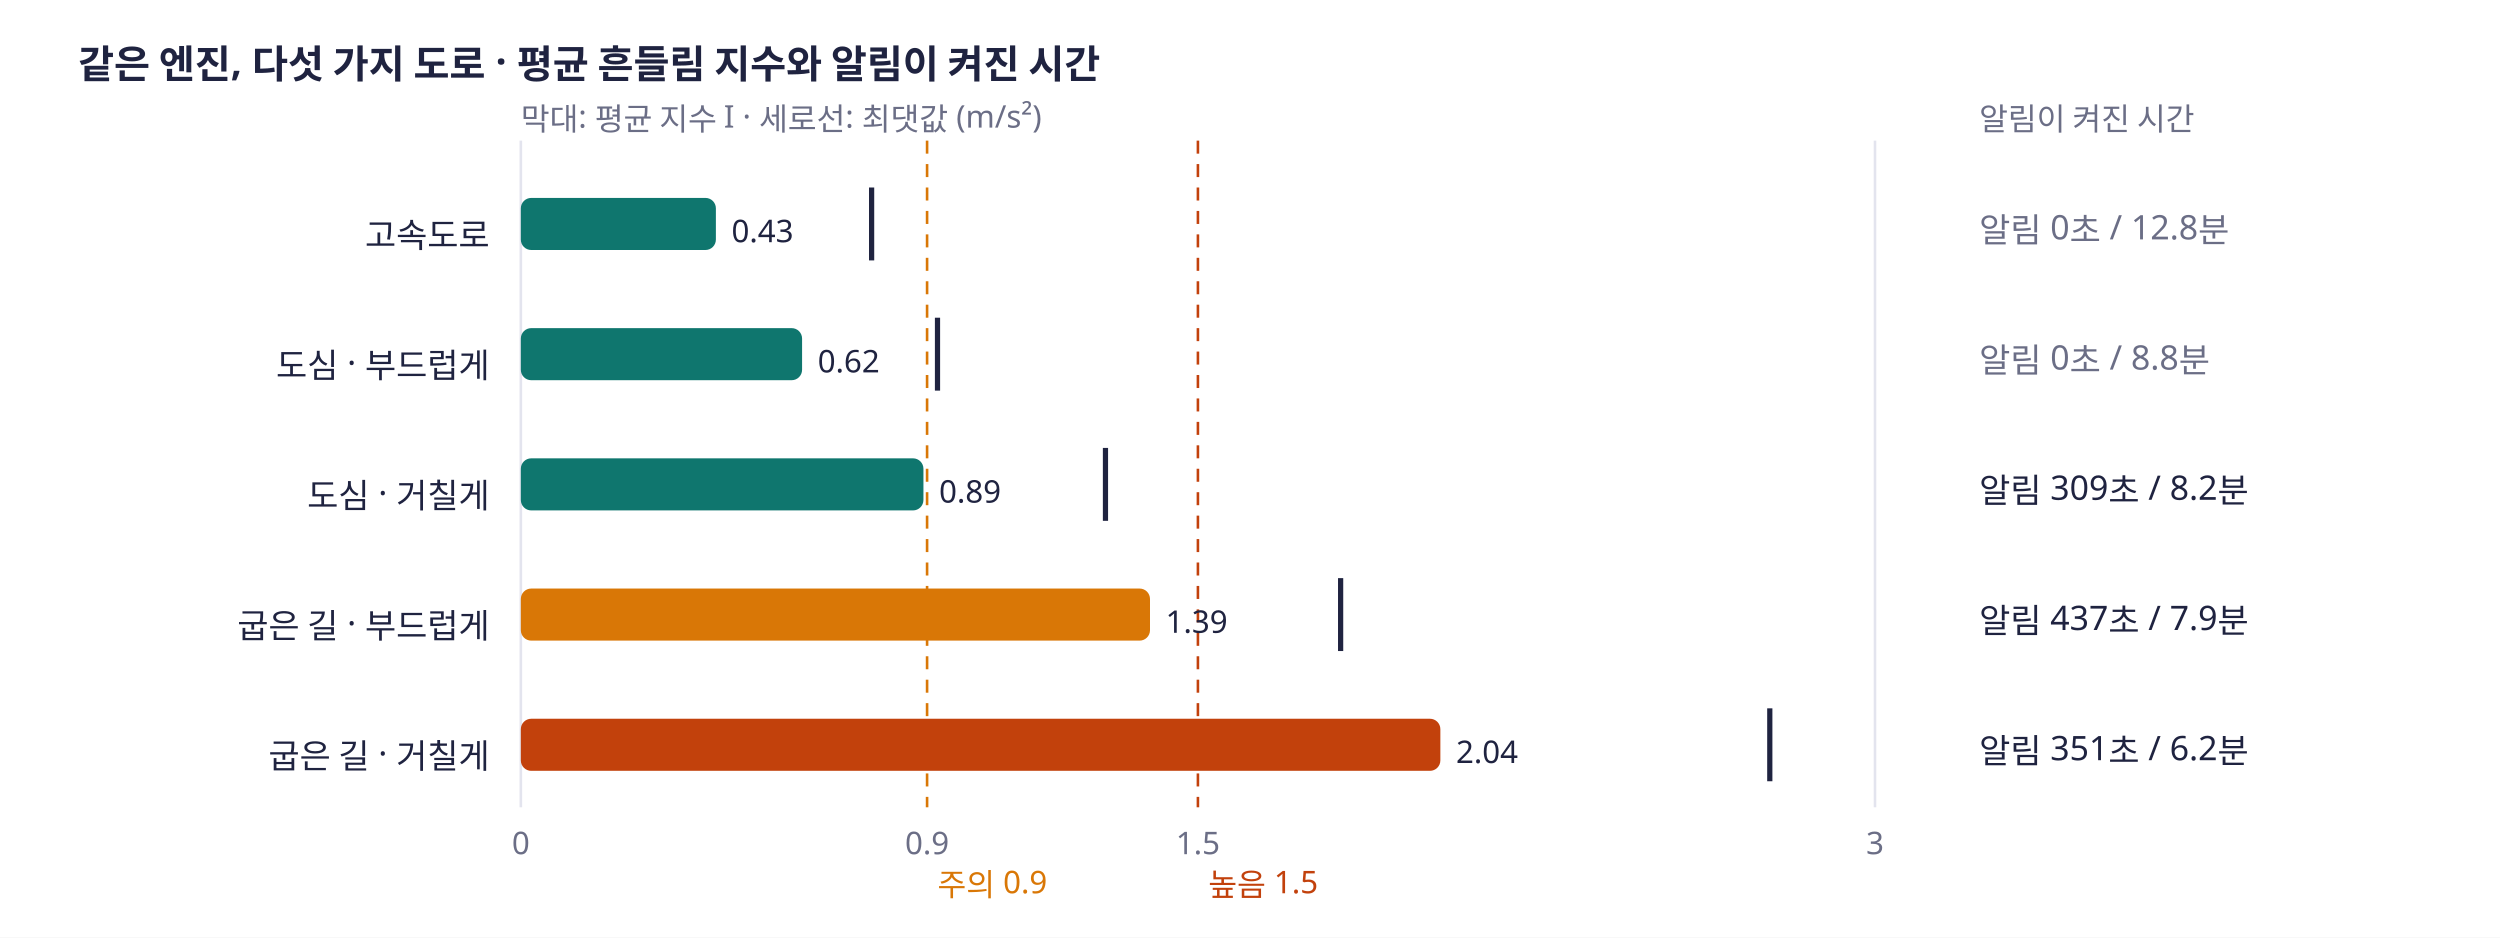
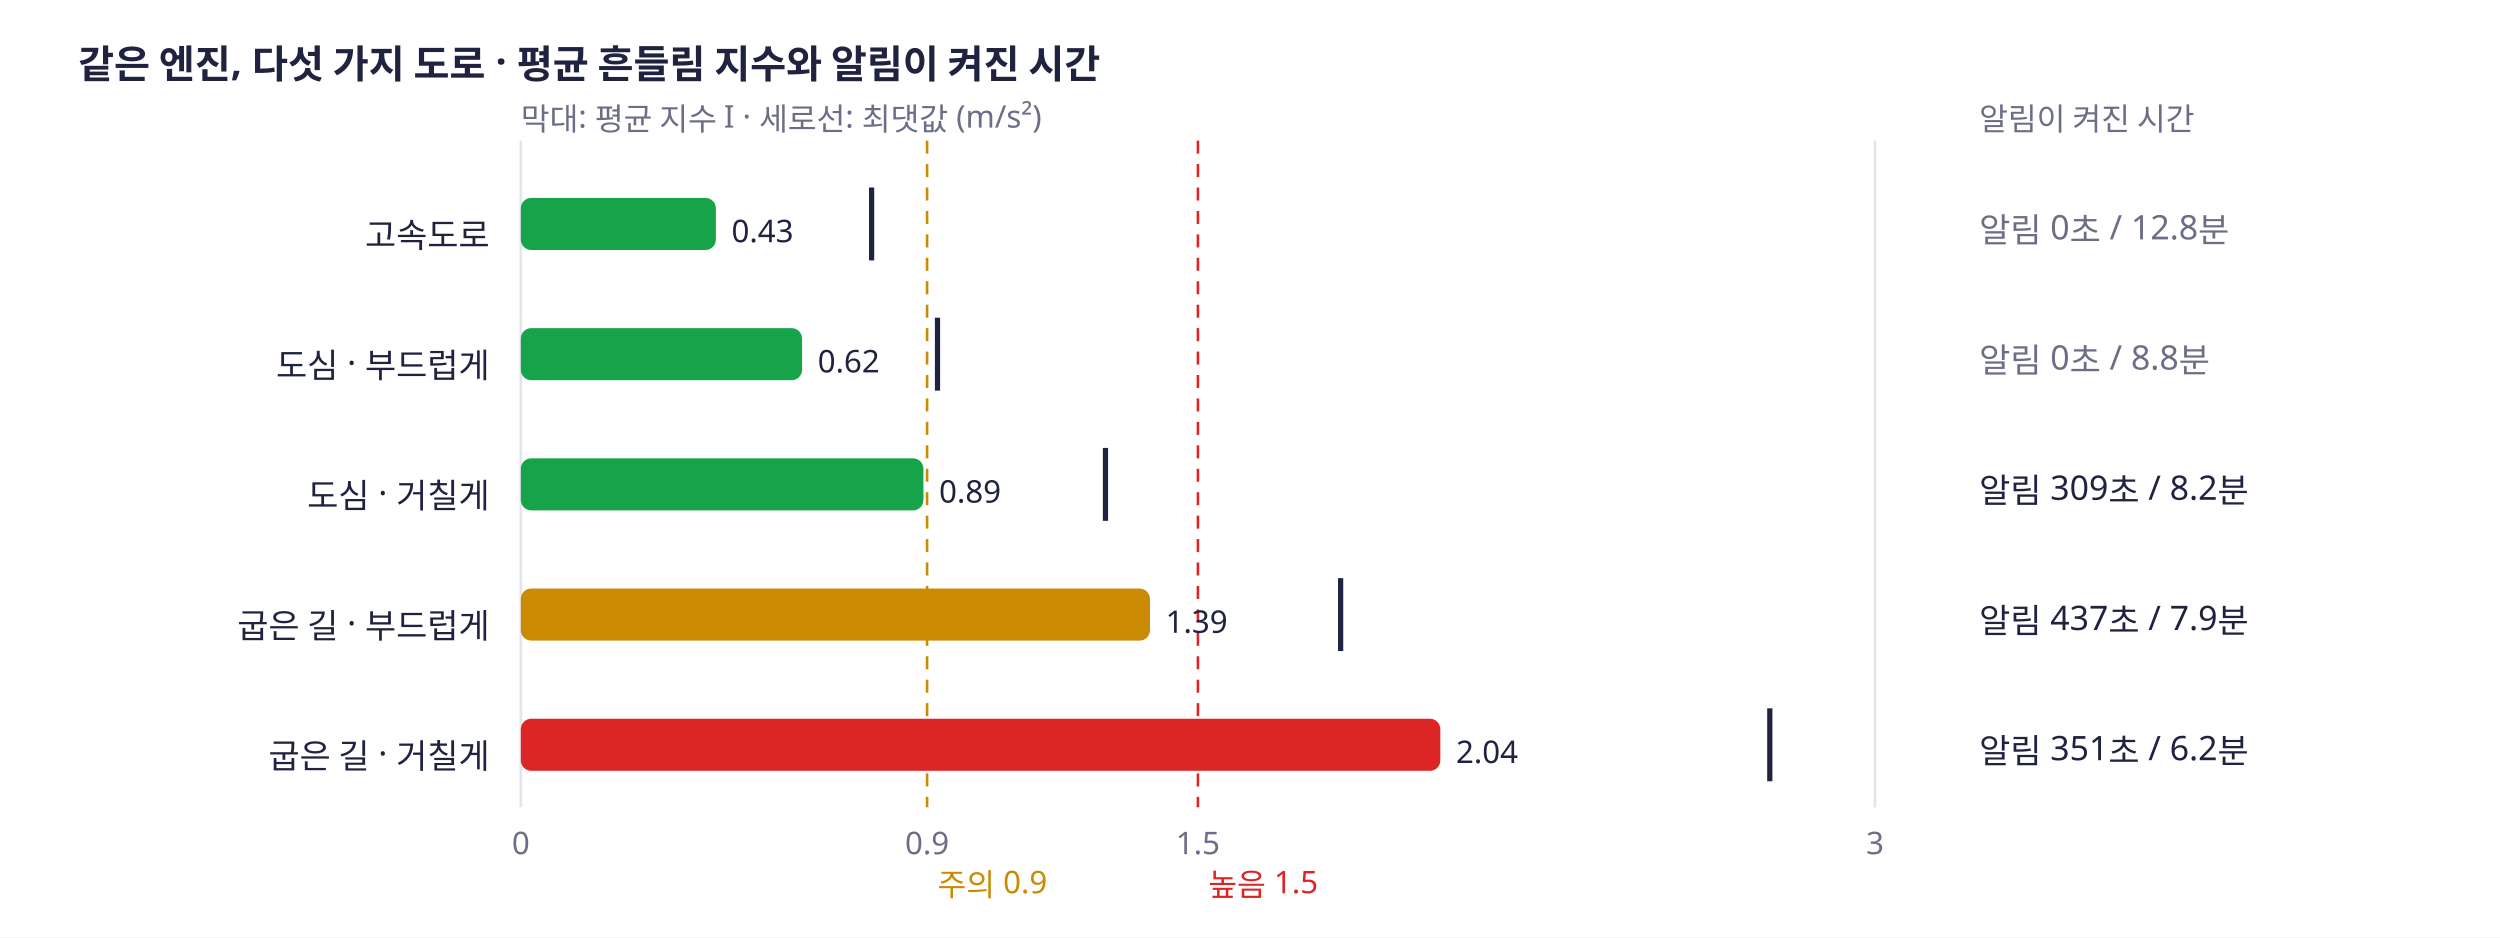
<svg xmlns="http://www.w3.org/2000/svg" viewBox="0 0 960 360" font-family="Apple SD Gothic Neo, Noto Sans KR, Malgun Gothic, sans-serif" font-size="13">
  <rect width="960" height="360" fill="#fff" />
  <text x="30.0" y="30.0" font-size="15" fill="#1F2340" text-anchor="start" font-weight="700">같은 엔진, 다섯 가지 도로 · 평균 흔들림 지수와 알림이 켜진 시간</text>
  <line x1="200.0" y1="54.0" x2="200.0" y2="310.0" stroke="#E3E4EE" stroke-width="1" />
  <text x="200.0" y="328.0" font-size="12" fill="#6B6E86" text-anchor="middle" font-weight="400">0</text>
-   <line x1="356.0" y1="54.0" x2="356.0" y2="310.0" stroke="#D97706" stroke-width="1" stroke-dasharray="5 4" />
+   <line x1="356.0" y1="54.0" x2="356.0" y2="310.0" stroke="#CA8A04" stroke-width="1" stroke-dasharray="5 4" />
  <text x="356.0" y="328.0" font-size="12" fill="#6B6E86" text-anchor="middle" font-weight="400">0.9</text>
-   <line x1="460.0" y1="54.0" x2="460.0" y2="310.0" stroke="#C2410C" stroke-width="1" stroke-dasharray="5 4" />
+   <line x1="460.0" y1="54.0" x2="460.0" y2="310.0" stroke="#DC2626" stroke-width="1" stroke-dasharray="5 4" />
  <text x="460.0" y="328.0" font-size="12" fill="#6B6E86" text-anchor="middle" font-weight="400">1.5</text>
  <line x1="720.0" y1="54.0" x2="720.0" y2="310.0" stroke="#E3E4EE" stroke-width="1" />
  <text x="720.0" y="328.0" font-size="12" fill="#6B6E86" text-anchor="middle" font-weight="400">3</text>
-   <text x="360.0" y="344.0" font-size="12" fill="#D97706" text-anchor="start" font-weight="400">주의 0.9</text>
-   <text x="464.0" y="344.0" font-size="12" fill="#C2410C" text-anchor="start" font-weight="400">높음 1.5</text>
+   <text x="360.0" y="344.0" font-size="12" fill="#CA8A04" text-anchor="start" font-weight="400">주의 0.9</text>
+   <text x="464.0" y="344.0" font-size="12" fill="#DC2626" text-anchor="start" font-weight="400">높음 1.5</text>
  <text x="188.0" y="95.0" font-size="13" fill="#1F2340" text-anchor="end" font-weight="400">고속도로</text>
-   <rect x="200.0" y="76.0" width="74.9" height="20.0" rx="4" fill="#0F766E" />
+   <rect x="200.0" y="76.0" width="74.9" height="20.0" rx="4" fill="#16A34A" />
  <line x1="334.7" y1="72.0" x2="334.7" y2="100.0" stroke="#1F2340" stroke-width="2" />
  <text x="280.9" y="93.0" font-size="12" fill="#1F2340" text-anchor="start" font-weight="400">0.43</text>
  <text x="760.0" y="93.0" font-size="13" fill="#6B6E86" text-anchor="start" font-weight="400">알림 0초 / 12.8분</text>
  <text x="188.0" y="145.0" font-size="13" fill="#1F2340" text-anchor="end" font-weight="400">도심 · 부드럽게</text>
-   <rect x="200.0" y="126.0" width="108.0" height="20.0" rx="4" fill="#0F766E" />
+   <rect x="200.0" y="126.0" width="108.0" height="20.0" rx="4" fill="#16A34A" />
  <line x1="360.0" y1="122.0" x2="360.0" y2="150.0" stroke="#1F2340" stroke-width="2" />
  <text x="314.0" y="143.0" font-size="12" fill="#1F2340" text-anchor="start" font-weight="400">0.62</text>
  <text x="760.0" y="143.0" font-size="13" fill="#6B6E86" text-anchor="start" font-weight="400">알림 0초 / 8.8분</text>
  <text x="188.0" y="195.0" font-size="13" fill="#1F2340" text-anchor="end" font-weight="400">도심 · 거칠게</text>
-   <rect x="200.0" y="176.0" width="154.6" height="20.0" rx="4" fill="#0F766E" />
+   <rect x="200.0" y="176.0" width="154.6" height="20.0" rx="4" fill="#16A34A" />
  <line x1="424.5" y1="172.0" x2="424.5" y2="200.0" stroke="#1F2340" stroke-width="2" />
  <text x="360.6" y="193.0" font-size="12" fill="#1F2340" text-anchor="start" font-weight="400">0.89</text>
  <text x="760.0" y="193.0" font-size="13" fill="#1F2340" text-anchor="start" font-weight="400">알림 309초 / 8.2분</text>
  <text x="188.0" y="245.0" font-size="13" fill="#1F2340" text-anchor="end" font-weight="400">굽은 길 · 부드럽게</text>
-   <rect x="200.0" y="226.0" width="241.6" height="20.0" rx="4" fill="#D97706" />
+   <rect x="200.0" y="226.0" width="241.6" height="20.0" rx="4" fill="#CA8A04" />
  <line x1="514.8" y1="222.0" x2="514.8" y2="250.0" stroke="#1F2340" stroke-width="2" />
  <text x="447.6" y="243.0" font-size="12" fill="#1F2340" text-anchor="start" font-weight="400">1.39</text>
  <text x="760.0" y="243.0" font-size="13" fill="#1F2340" text-anchor="start" font-weight="400">알림 437초 / 7.9분</text>
  <text x="188.0" y="295.0" font-size="13" fill="#1F2340" text-anchor="end" font-weight="400">굽은 길 · 거칠게</text>
-   <rect x="200.0" y="276.0" width="353.1" height="20.0" rx="4" fill="#C2410C" />
+   <rect x="200.0" y="276.0" width="353.1" height="20.0" rx="4" fill="#DC2626" />
  <line x1="679.6" y1="272.0" x2="679.6" y2="300.0" stroke="#1F2340" stroke-width="2" />
  <text x="559.1" y="293.0" font-size="12" fill="#1F2340" text-anchor="start" font-weight="400">2.04</text>
  <text x="760.0" y="293.0" font-size="13" fill="#1F2340" text-anchor="start" font-weight="400">알림 351초 / 6.2분</text>
  <text x="760.0" y="50.0" font-size="12" fill="#6B6E86" text-anchor="start" font-weight="400">알림이 켜진 시간</text>
  <text x="200.0" y="50.0" font-size="12" fill="#6B6E86" text-anchor="start" font-weight="400">막대: 평균 지수 I · 세로선: 최댓값 (m/s²)</text>
</svg>
